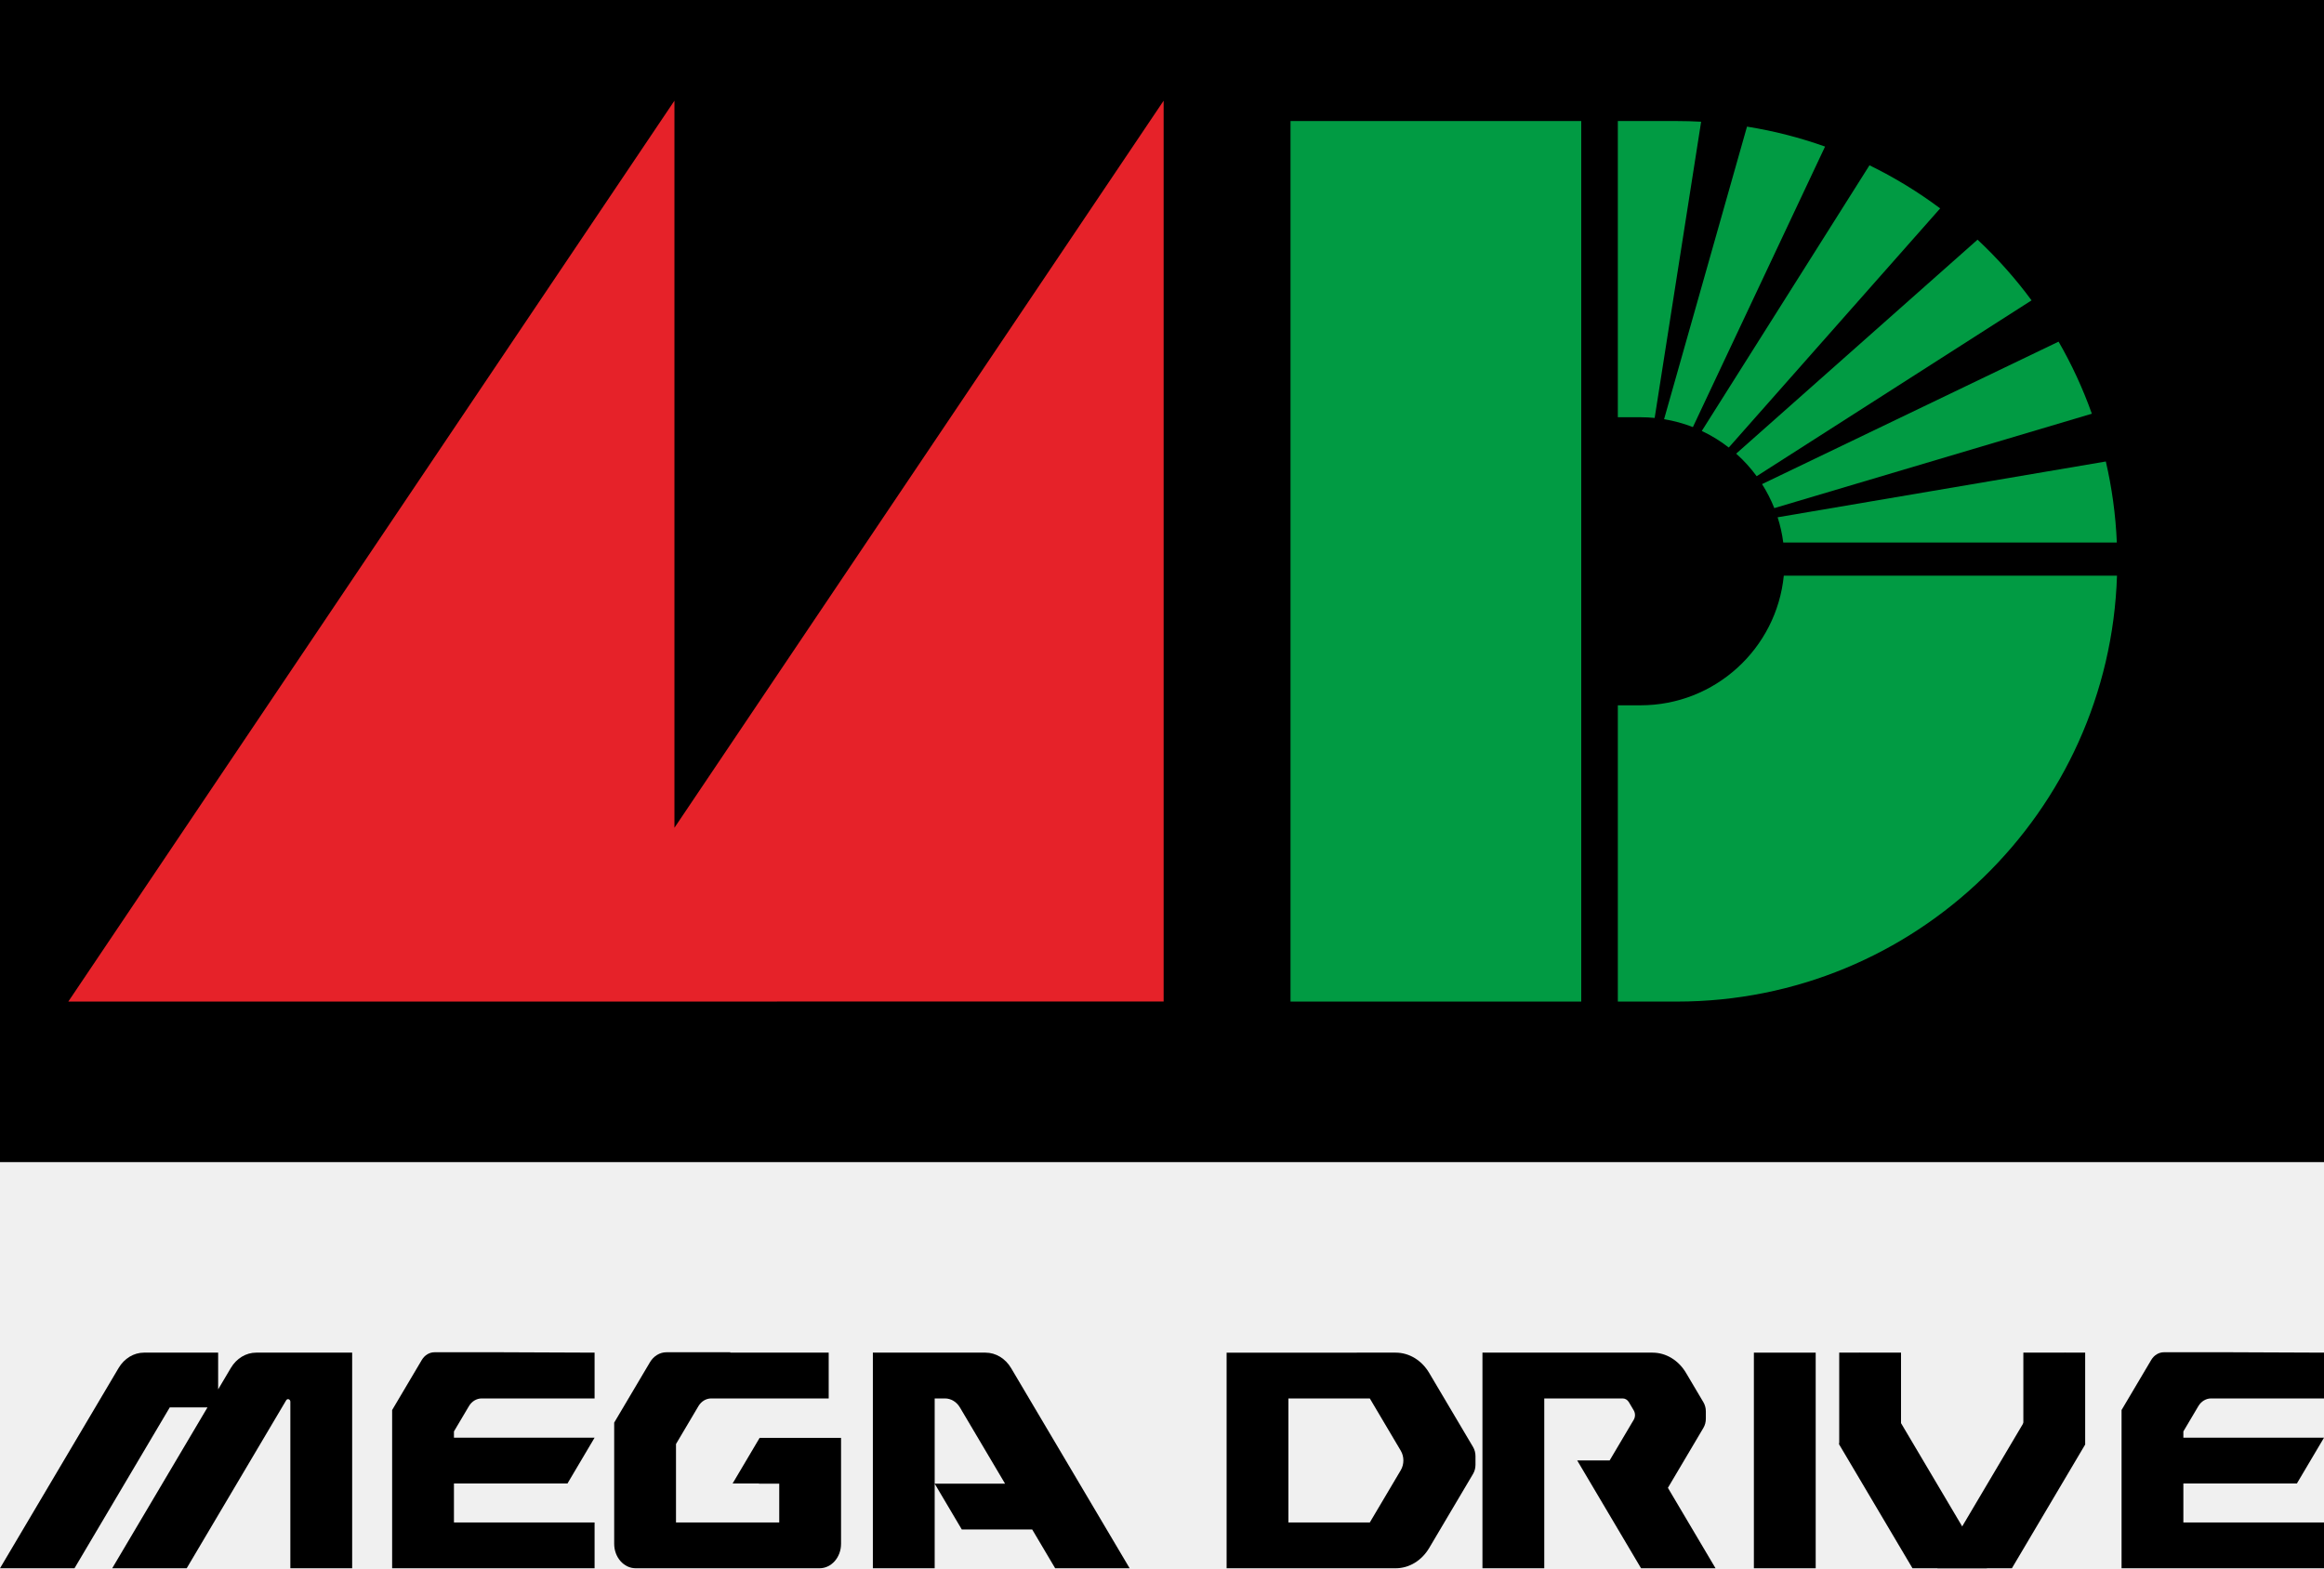
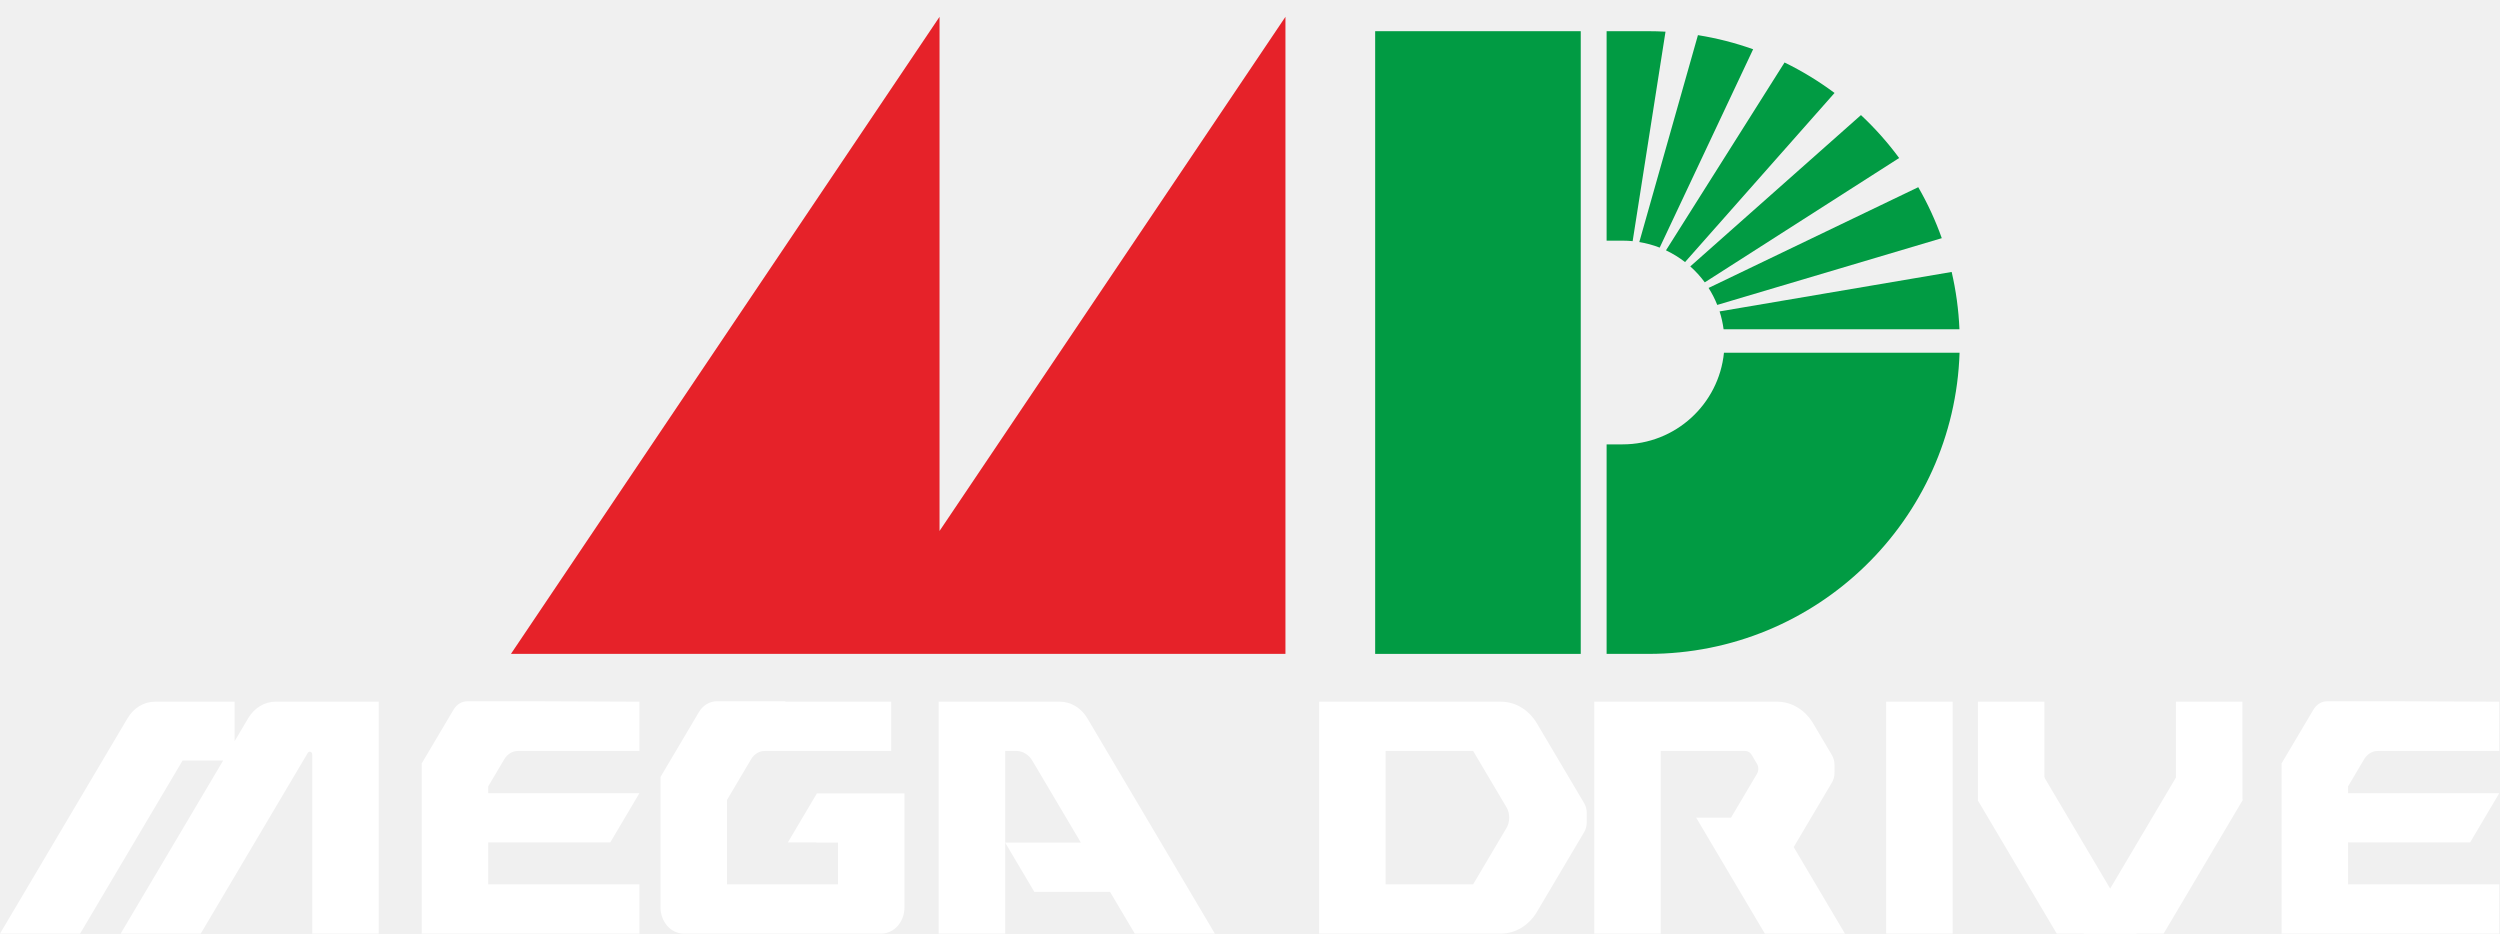
- <svg xmlns="http://www.w3.org/2000/svg" version="1.1" id="Layer_1" x="0px" y="0px" viewBox="0 0 3199.076 2159" style="enable-background:new 0 0 3199.076 2159;" xml:space="preserve">
-   <style type="text/css">
- 	.st0{fill:#E62229;}
- 	.st1{fill:#019B43;}
- 	.st2{fill:#FFFFFF;}
- </style>
-   <g>
-     <g>
-       <g>
-         <rect x="2414.286" y="1862.159" width="85.088" height="296.841" />
-         <g>
-           <polygon points="2616.833,1961.468 2531.745,1988.667 2531.745,1862.159 2616.833,1862.159     " />
-           <polygon points="2870.315,1988.667 2785.227,1961.468 2785.227,1862.159 2870.315,1862.159     " />
-           <polygon points="2632.61,2159 2735.138,2159 2559.365,1862.159 2531.745,1988.667     " />
-           <polygon points="2769.449,2159 2666.922,2159 2842.694,1862.159 2870.315,1988.667     " />
+ <svg xmlns="http://www.w3.org/2000/svg" version="1.2" viewBox="0 0 3200 1195" width="3200" height="1195">
+   <style>
+ 		.s0 { fill: #ffffff } 
+ 		.s1 { fill: #e62229 } 
+ 		.s2 { fill: #019b43 } 
+ 	</style>
+   <g id="g1297">
+     <g id="g1273">
+       <g id="g1271">
+         <path id="rect1245" fill-rule="evenodd" class="s0" d="m2414.29 898.16h85.08v296.84h-85.08z" />
+         <g id="g1255">
+           <path id="polygon1247" fill-rule="evenodd" class="s0" d="m2616.83 997.47l-85.09 27.2v-126.51h85.09z" />
+           <path id="polygon1249" fill-rule="evenodd" class="s0" d="m2870.32 1024.67l-85.09-27.2v-99.31h85.08z" />
+           <path id="polygon1251" fill-rule="evenodd" class="s0" d="m2632.61 1195h102.53l-175.78-296.84-27.62 126.51z" />
+           <path id="polygon1253" fill-rule="evenodd" class="s0" d="m2769.45 1195h-102.53l175.77-296.84 27.63 126.51z" />
        </g>
-         <path d="M317.733,1883.278l-17.444,29.457v-50.577H198.192c-14.006,0-27.094,7.917-34.912,21.12L0,2159h102.533l131.168-221.493     h51.918L154.453,2159h102.533l136.93-231.223c1.735-2.929,5.759-1.534,5.759,1.996V2159h85.088v-296.842H352.645     C338.639,1862.158,325.551,1870.076,317.733,1883.278z" />
-         <path d="M663.054,1925.208h155.41v-63.049l-129.037-0.525h-91.268c-7.044,0-13.625,3.982-17.557,10.621l-40.809,68.912V2159     h278.672v-63.049H624.88v-53.642h156.247l37.337-63.048H624.88v-8.632l20.602-34.791     C649.417,1929.193,656.005,1925.208,663.054,1925.208z" />
-         <path d="M3043.666,1925.208h155.41v-63.049l-129.037-0.525h-91.268c-7.043,0-13.625,3.982-17.557,10.621l-40.809,68.912V2159     h278.672v-63.049h-193.584v-53.642h156.246l37.337-63.048h-193.584v-8.632l20.602-34.791     C3030.029,1929.193,3036.616,1925.208,3043.666,1925.208z" />
-         <path d="M1555.006,2159l-163.118-275.471c-7.91-13.359-21.153-21.37-35.325-21.37h-155.029V2159h85.089v-116.428v-117.365h14.166     c8.278,0,16.014,4.68,20.635,12.483l62.108,104.881h-96.909l37.336,63.048h0.143h96.766l31.609,53.38H1555.006z" />
-         <path d="M1157.418,1979.523h-9.093h-75.67h-27.02l-37.181,62.785h36.328v0.264h27.873v53.379H930.538V1987.97l30.87-52.129     c3.936-6.647,10.526-10.634,17.578-10.634h161.747v-63.049h-135.689l0.311-0.525h-87.928c-9.132,0-17.665,5.162-22.762,13.77     l-49.215,83.108v166.821c0,18.594,13.268,33.668,29.635,33.668h33.675h21.777h142.116h55.451     c16.368,0,29.637-15.074,29.637-33.67v-29.379v-116.428H1157.418z" />
-         <path d="M1967.323,1890.057c-10.327-17.441-27.617-27.9-46.119-27.9l-72.938,0.003h-159.788V2159l214.391-0.003h18.334     c18.502,0,35.792-10.459,46.119-27.9l60.381-101.971c2.188-3.695,3.357-8.048,3.357-12.502v-12.094     c0-4.454-1.169-8.806-3.357-12.502L1967.323,1890.057z M1885.602,2095.951h-112.036v-170.742h112.036l42.599,71.932     c4.811,8.123,4.811,18.748,0,26.871L1885.602,2095.951z" />
-         <path d="M2295.936,2048.271l48.865-82.522c2.187-3.693,3.355-8.044,3.355-12.495v-10.32c0-4.452-1.168-8.802-3.355-12.496     l-23.911-40.38c-10.328-17.442-27.619-27.902-46.123-27.902h-72.929l-161.184,0.003V2159h85.088v-233.791h108.002     c3.395,0,6.568,1.919,8.463,5.12l6.689,11.295c2.316,3.911,2.316,9.027,0,12.938l-33.172,56.016h-44.638L2258.978,2159h102.527     L2295.936,2048.271z" />
+         <path id="path1257" class="s0" d="m317.73 919.28l-17.44 29.46v-50.58h-102.1c-14 0-27.09 7.92-34.91 21.12l-163.28 275.72h102.53l131.17-221.49h51.92l-131.17 221.49h102.54l136.93-231.22c1.73-2.93 5.75-1.54 5.75 1.99v229.23h85.09v-296.84h-132.12c-14 0-27.09 7.92-34.91 21.12z" />
+         <path id="path1259" class="s0" d="m663.05 961.21h155.41v-63.05l-129.03-0.53h-91.27c-7.05 0-13.63 3.99-17.56 10.63l-40.81 68.91v217.83h278.67v-63.05h-193.58v-53.64h156.25l37.33-63.05h-193.58v-8.63l20.6-34.79c3.94-6.65 10.53-10.63 17.57-10.63z" />
+         <path id="path1261" class="s0" d="m3043.67 961.21h155.41v-63.05l-129.04-0.53h-91.27c-7.04 0-13.62 3.99-17.56 10.63l-40.8 68.91v217.83h278.67v-63.05h-193.59v-53.64h156.25l37.34-63.05h-193.59v-8.63l20.6-34.79c3.94-6.65 10.53-10.63 17.58-10.63z" />
+         <path id="path1263" class="s0" d="m1555.01 1195l-163.12-275.47c-7.91-13.36-21.15-21.37-35.33-21.37h-155.03v296.84h85.09v-116.43-117.36h14.17c8.28 0 16.01 4.68 20.63 12.48l62.11 104.88h-96.91l37.34 63.05h0.14 96.77l31.61 53.38c0 0 102.53 0 102.53 0z" />
+         <path id="path1265" class="s0" d="m1157.42 1015.52h-9.1-75.67-27.02l-37.18 62.79h36.33v0.26h27.87v53.38h-142.11v-107.98l30.87-52.13c3.93-6.65 10.52-10.63 17.58-10.63h161.74v-63.05h-135.69l0.31-0.53h-87.92c-9.13 0-17.67 5.17-22.77 13.77l-49.21 83.11v166.82c0 18.6 13.27 33.67 29.63 33.67h33.68 21.78 142.11 55.45c16.37 0 29.64-15.07 29.64-33.67v-29.38-116.43z" />
+         <path id="path1267" class="s0" d="m1967.32 926.06c-10.32-17.44-27.61-27.9-46.12-27.9h-72.93-159.79v296.84h214.39 18.33c18.51 0 35.8-10.46 46.12-27.9l60.38-101.97c2.19-3.7 3.36-8.05 3.36-12.51v-12.09c0-4.45-1.17-8.81-3.36-12.5zm-81.72 205.89h-112.03v-170.74h112.03l42.6 71.93c4.81 8.12 4.81 18.75 0 26.87z" />
+         <path id="path1269" class="s0" d="m2295.94 1084.27l48.86-82.52c2.19-3.69 3.36-8.04 3.36-12.5v-10.32c0-4.45-1.17-8.8-3.36-12.49l-23.91-40.38c-10.33-17.44-27.62-27.9-46.12-27.9h-72.93-161.19v296.84h85.09v-233.79h108c3.4 0 6.57 1.92 8.47 5.12l6.69 11.29c2.31 3.92 2.31 9.03 0 12.94l-33.18 56.02h-44.63l87.89 148.42h102.53z" />
      </g>
    </g>
-     <rect x="0" width="3199.076" height="1599.872" />
-     <g>
-       <polygon class="st0" points="928.398,1139.556 928.398,138.627 94.017,1378.856 1601.785,1378.774 1601.785,138.627   " />
-       <polygon class="st1" points="1776.451,166.633 1776.451,198.911 1776.451,1378.857 2176.651,1378.857 2176.651,166.633   " />
-       <path class="st1" d="M2455.47,792.544c-9.965,100.187-94.489,178.43-197.298,178.43h-31.163v407.882h81.364    c328.118,0,595.302-260.734,605.757-586.312H2455.47z" />
-       <path class="st1" d="M2722.174,329.944l-332.269,294.585c10.461,9.316,19.92,19.728,28.218,31.049l378.399-242.073    C2774.335,383.402,2749.433,355.432,2722.174,329.944z" />
-       <path class="st1" d="M2290.666,577.1c13.749,2.269,27.031,5.916,39.672,10.861l181.924-386.17    c-34.477-12.315-70.407-21.558-107.448-27.482L2290.666,577.1z" />
-       <path class="st1" d="M2670.727,286.89c-30.367-22.689-62.93-42.592-97.318-59.343l-230.824,365.725    c13.255,6.252,25.699,13.924,37.147,22.831L2670.727,286.89z" />
-       <path class="st1" d="M2446.966,712.127c3.581,11.175,6.21,22.777,7.766,34.718h459.166c-1.607-38.201-6.79-75.472-15.147-111.526    L2446.966,712.127z" />
-       <path class="st1" d="M2879.508,569.558c-12.32-34.633-27.677-67.823-45.793-99.229l-408.189,196.128    c6.611,10.401,12.273,21.454,16.88,33.05L2879.508,569.558z" />
-       <path class="st1" d="M2341.674,167.562c-11.027-0.598-22.125-0.929-33.301-0.929h-81.364v407.763h31.163    c6.595,0,13.11,0.341,19.539,0.969L2341.674,167.562z" />
+     <g id="g1295">
+       <path id="polygon1277" fill-rule="evenodd" class="s1" d="m1645.37 836.92v-815.4l-442.76 658.11v-658.11l-548.6 815.46z" />
+       <path id="polygon1279" fill-rule="evenodd" class="s2" d="m2023.35 836.98v-797.05h-263.14v21.23 775.82z" />
+       <path id="path1281" class="s2" d="m2206.67 451.47c-6.55 65.88-62.13 117.32-129.72 117.32h-20.49v268.19h53.49c215.74 0 391.42-171.44 398.29-385.51z" />
+       <path id="path1283" class="s2" d="m2382.03 147.31l-218.47 193.69c6.88 6.13 13.1 12.97 18.56 20.42l248.79-159.17c-14.58-19.79-30.96-38.18-48.88-54.94z" />
+       <path id="path1285" class="s2" d="m2098.31 309.82c9.04 1.49 17.77 3.89 26.09 7.14l119.61-253.91c-22.67-8.1-46.29-14.17-70.65-18.07z" />
+       <path id="path1287" class="s2" d="m2348.2 119c-19.96-14.92-41.37-28-63.98-39.02l-151.77 240.47c8.71 4.11 16.9 9.16 24.42 15.01z" />
+       <path id="path1289" class="s2" d="m2201.08 398.6c2.35 7.35 4.08 14.97 5.11 22.83h301.9c-1.06-25.12-4.47-49.63-9.96-73.33z" />
+       <path id="path1291" class="s2" d="m2485.48 304.86c-8.1-22.77-18.2-44.6-30.11-65.25l-268.39 128.96c4.35 6.84 8.07 14.11 11.1 21.73z" />
+       <path id="path1293" class="s2" d="m2131.85 40.54q-10.87-0.6-21.9-0.61h-53.49v268.11h20.49q6.5 0.01 12.84 0.64z" />
    </g>
  </g>
</svg>
